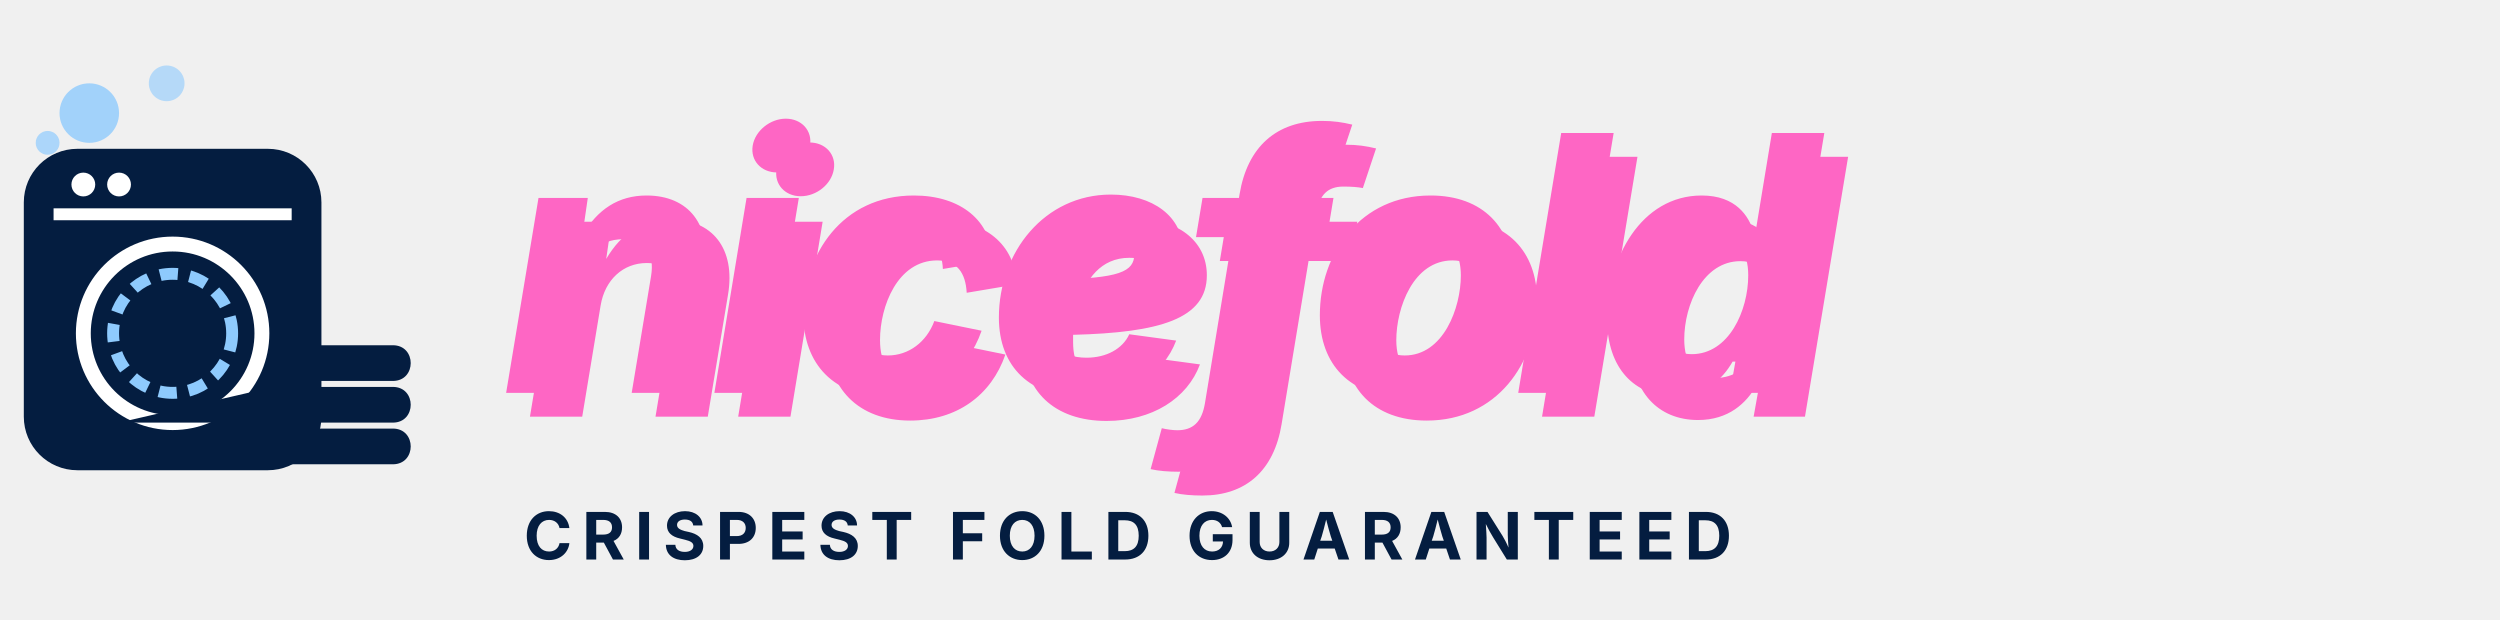
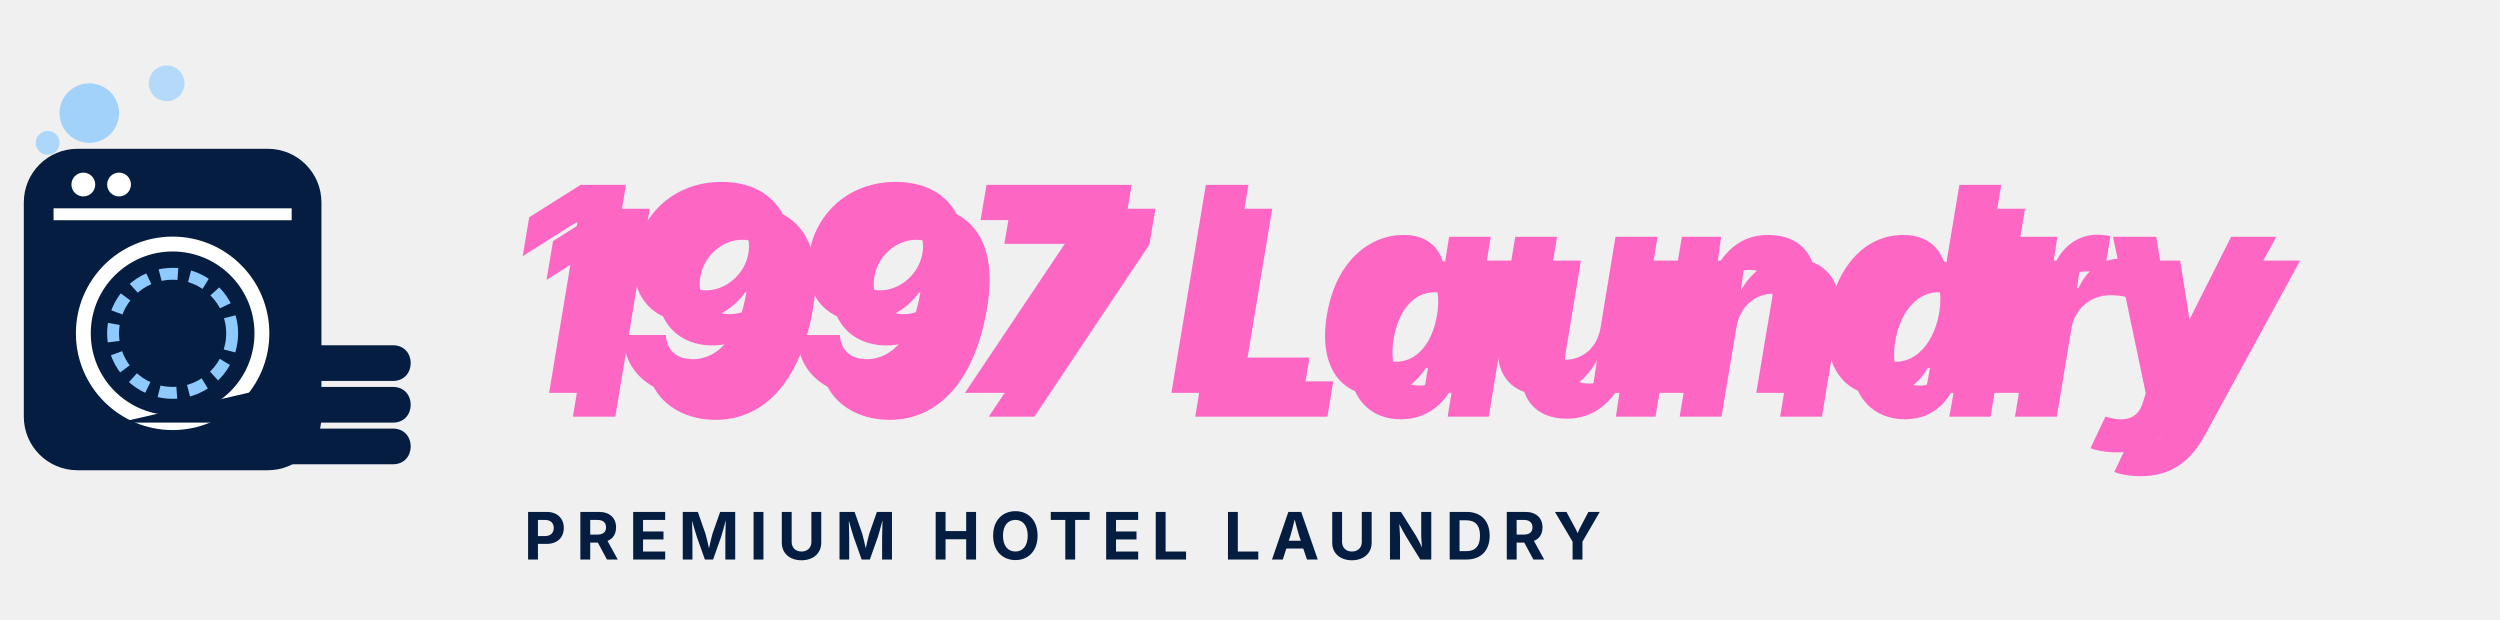
<svg xmlns="http://www.w3.org/2000/svg" viewBox="0 0 210 52" width="210" height="52">
  <defs>
    <style>
      .logo-text {
        font-family: 'Outfit', 'Inter', -apple-system, BlinkMacSystemFont, "Segoe UI", Roboto, sans-serif;
        font-weight: 700;
-         font-size: 30px;
+         font-size: 24px;
        font-style: italic;
        letter-spacing: -0.04em;
        fill: #fe66c4;
      }
      .logo-subtext {
        font-family: 'Outfit', 'Inter', -apple-system, BlinkMacSystemFont, "Segoe UI", Roboto, sans-serif;
        font-weight: 700;
        font-size: 5.5px;
        fill: #041d40;
        letter-spacing: 0.15em;
      }
      .washer-drum {
        animation: washCycle 8s ease-in-out infinite;
        transform-origin: 29px 52px;
      }
      @keyframes washCycle {
        0%, 100% { transform: rotate(0deg); }
        40% { transform: rotate(360deg); }
        50% { transform: rotate(360deg); }
        90% { transform: rotate(-360deg); }
      }
    </style>
  </defs>
  <g transform="translate(0, 2) scale(0.5)">
    <circle cx="15" cy="15" r="5" fill="#8ECAFD" opacity="0.8" />
    <circle cx="28" cy="10" r="3" fill="#8ECAFD" opacity="0.6" />
    <circle cx="8" cy="20" r="2" fill="#8ECAFD" opacity="0.7" />
    <rect x="5" y="22" width="48" height="52" rx="8" fill="#041D40" stroke="#041D40" stroke-width="2" />
    <line x1="9" y1="32" x2="49" y2="32" stroke="#FFFFFF" stroke-width="2" />
    <circle cx="14" cy="27" r="2" fill="#FFFFFF" />
    <circle cx="20" cy="27" r="2" fill="#FFFFFF" />
    <circle cx="29" cy="52" r="15" fill="#041D40" stroke="#FFFFFF" stroke-width="2.5" />
    <circle cx="29" cy="52" r="10" fill="none" stroke="#8ECAFD" stroke-width="2" stroke-dasharray="3 2" class="washer-drum" />
    <path d="M48 54 h18 c2 0, 3 1.5, 3 3 s-1 3, -3 3 h-18 Z" fill="#041D40" />
    <path d="M46 61 h20 c2 0, 3 1.5, 3 3 s-1 3, -3 3 h-46 Z" fill="#041D40" />
    <path d="M44 68 h22 c2 0, 3 1.5, 3 3 s-1 3, -3 3 h-22 Z" fill="#041D40" />
  </g>
  <g transform="translate(42, 33)">
-     <text x="2" y="2" fill="#8ECAFD" class="logo-text">nicefold</text>
-     <text x="0" y="0" class="logo-text">nicefold</text>
+     <text x="2" y="2" fill="#8ECAFD" class="logo-text">1997 Laundry</text>
+     <text x="0" y="0" class="logo-text">1997 Laundry</text>
  </g>
-   <text x="44" y="47" class="logo-subtext">CRISPEST FOLD GUARANTEED</text>
+   <text x="44" y="47" class="logo-subtext">PREMIUM HOTEL LAUNDRY</text>
</svg>
